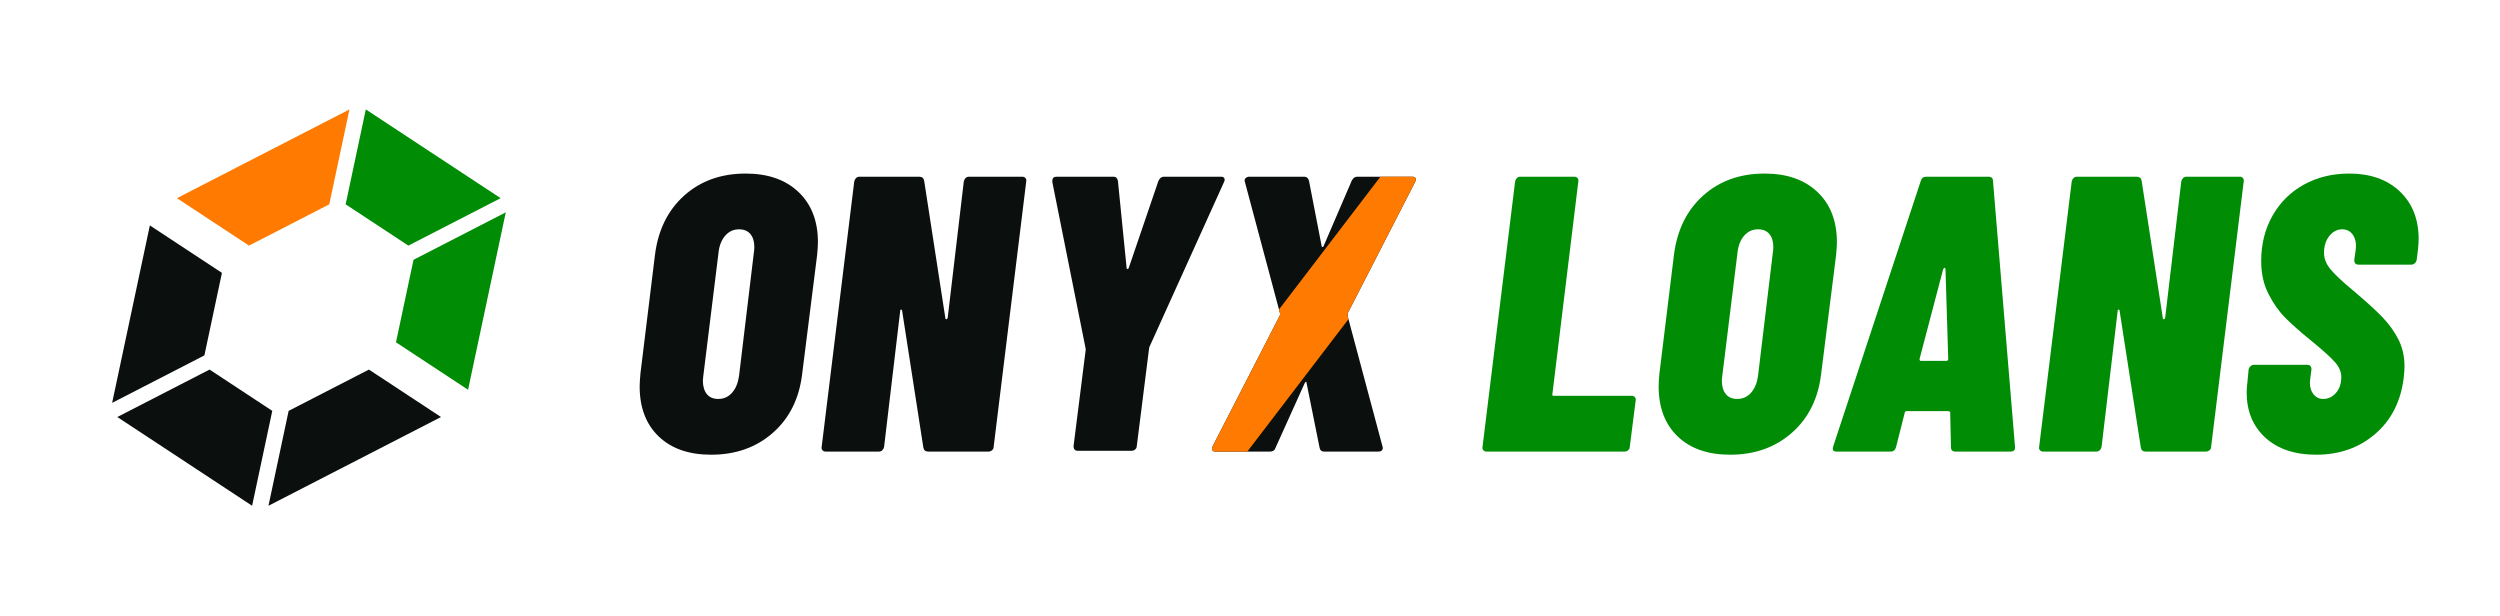
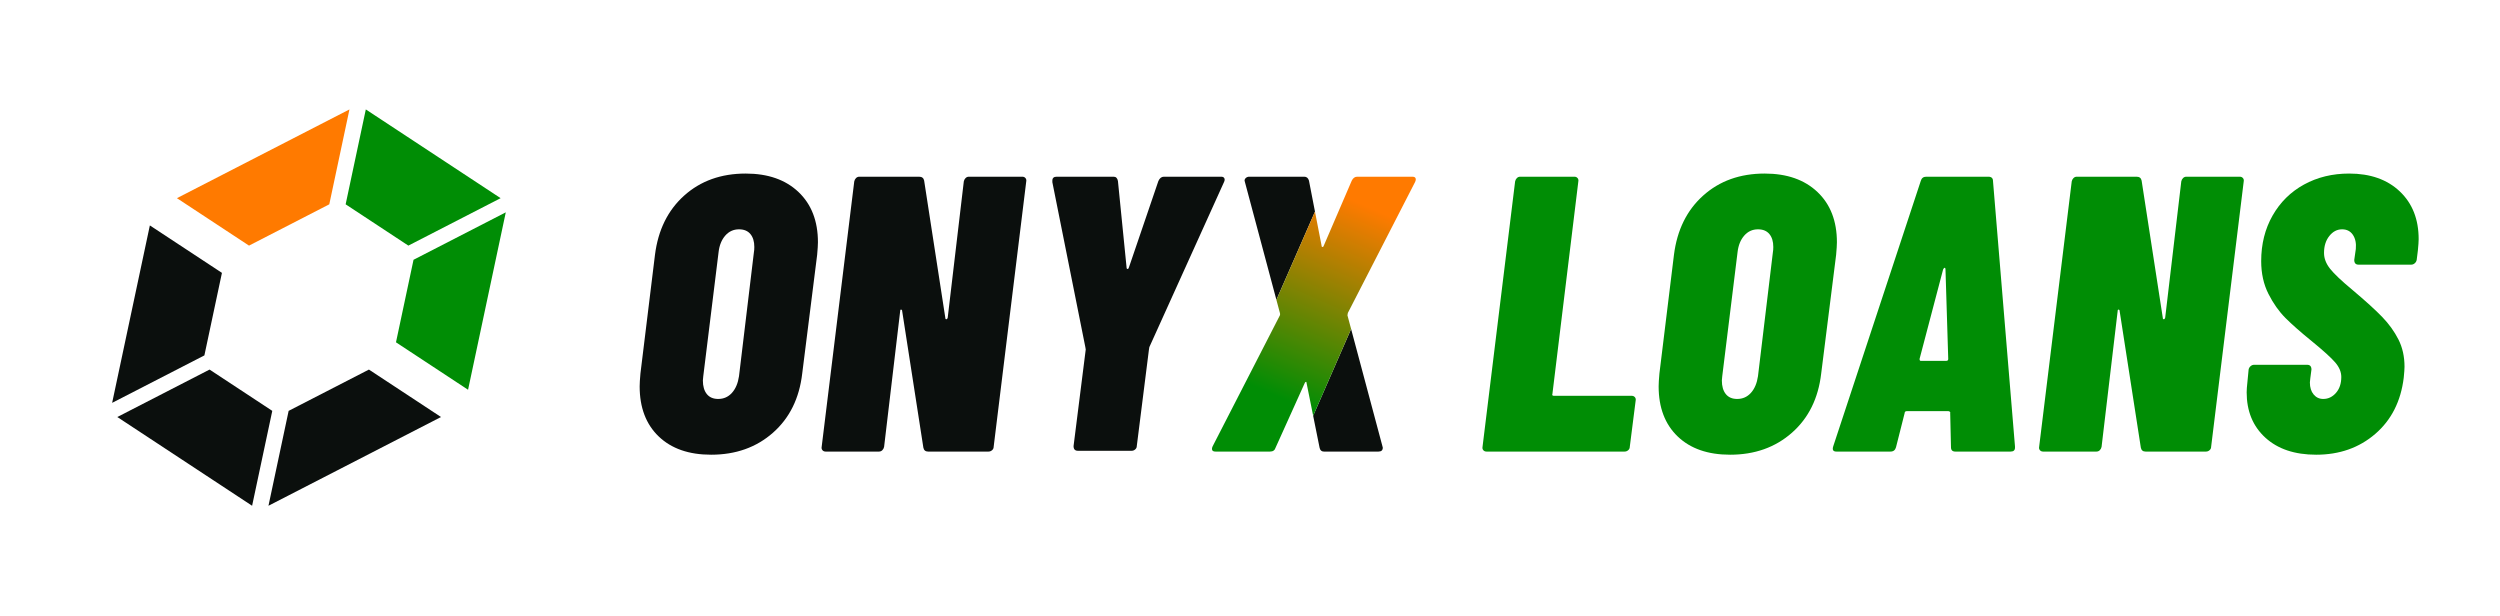
<svg xmlns="http://www.w3.org/2000/svg" viewBox="0 0 764 188" width="764" height="188">
  <g transform="translate(24,24)">
    <g transform="translate(0,4)">
      <g transform="matrix(1 0 -0.2126 1 14.45 0)">
        <polygon points="74.50,5.44 121.46,32.56 96.35,47.06 74.50,34.44" fill="#008D05" />
        <polygon points="123.96,36.89 123.96,91.11 98.85,76.61 98.85,51.39" fill="#008D05" />
        <polygon points="117.46,99.44 70.50,126.56 70.50,97.56 92.35,84.94" fill="#0B0F0D" />
        <polygon points="65.50,126.56 18.54,99.44 43.65,84.94 65.50,97.56" fill="#0B0F0D" />
        <polygon points="16.04,95.11 16.04,40.89 41.15,55.39 41.15,80.61" fill="#0B0F0D" />
        <polygon points="22.54,32.56 69.50,5.44 69.50,34.44 47.65,47.06" fill="#FF7A00" />
      </g>
    </g>
    <path d="M171.48 94.08Q171.48 92.76 171.72 90.12L176.16 53.88Q177.6 42.48 185.1 35.76Q192.6 29.04 203.88 29.04Q214.08 29.04 220.02 34.68Q225.96 40.32 225.96 50.04Q225.96 51.24 225.72 53.88L221.16 90.12Q219.84 101.52 212.22 108.24Q204.6 114.96 193.32 114.96Q183.12 114.96 177.3 109.38Q171.48 103.8 171.48 94.08ZM201.84 90.96 206.4 53.04Q206.52 52.44 206.52 51.48Q206.52 48.96 205.32 47.52Q204.12 46.08 201.84 46.08Q199.32 46.08 197.64 48.0Q195.96 49.92 195.6 53.04L190.92 90.96L190.8 92.28Q190.8 94.92 192.0 96.42Q193.2 97.92 195.48 97.92Q198.0 97.92 199.68 96.06Q201.36 94.2 201.84 90.96Z" fill="#0B0F0D" />
    <path d="M272.1 30.0H288.42Q289.02 30.0 289.38 30.42Q289.74 30.84 289.62 31.44L279.66 112.56Q279.66 113.16 279.18 113.58Q278.7 114.0 278.1 114.0H259.62Q258.42 114.0 258.18 112.8L251.7 71.04Q251.7 70.68 251.4 70.62Q251.1 70.56 251.1 71.04L246.18 112.56Q246.06 113.16 245.64 113.58Q245.22 114.0 244.62 114.0H228.3Q227.7 114.0 227.34 113.58Q226.98 113.16 227.1 112.56L237.06 31.44Q237.18 30.84 237.6 30.42Q238.02 30.0 238.62 30.0H256.86Q258.18 30.0 258.42 31.2L264.9 73.2Q264.9 73.56 265.2 73.56Q265.5 73.56 265.62 73.08L270.54 31.44Q270.66 30.84 271.08 30.42Q271.5 30.0 272.1 30.0Z" fill="#0B0F0D" />
    <path d="M304.08 112.32 307.8 82.8 307.68 82.08 297.6 31.68V31.2Q297.6 30.0 298.92 30.0H316.32Q317.4 30.0 317.64 31.32L320.28 57.72Q320.28 58.2 320.58 58.2Q320.88 58.2 321.0 57.72L330.0 31.32Q330.6 30.0 331.68 30.0H349.2Q349.92 30.0 350.16 30.48Q350.4 30.96 350.04 31.68L327.24 82.08L327.12 82.8L323.4 112.32Q323.4 112.92 322.92 113.34Q322.44 113.76 321.84 113.76H305.4Q304.08 113.76 304.08 112.32Z" fill="#0B0F0D" />
-     <path d="M346.62 112.32 367.14 72.36Q367.26 72.0 367.14 71.64L356.46 31.68L356.34 31.2Q356.34 30.72 356.76 30.36Q357.18 30.0 357.78 30.0H374.58Q375.66 30.0 376.02 31.2L379.86 51Q379.86 51.48 380.16 51.48Q380.46 51.48 380.58 51L389.1 31.2Q389.7 30.0 390.78 30.0H407.58Q408.42 30.0 408.6 30.48Q408.78 30.96 408.42 31.68L387.9 71.64L387.78 72.36L398.46 112.32L398.58 112.8Q398.58 114.0 397.26 114.0H380.58Q379.5 114.0 379.26 112.8L375.3 93.12Q375.3 92.64 375.06 92.7Q374.82 92.76 374.7 93.12L365.82 112.8Q365.46 114.0 364.14 114.0H347.46Q346.62 114.0 346.44 113.52Q346.26 113.04 346.62 112.32Z" fill="#0B0F0D" />
+     <clipPath id="u3">
+       <path clip-rule="evenodd" d="M296.4 -20.0 H458.7 V164.0 H296.4 Z M343.58,119.04 L370.31,119.04 L411.46,24.96 L384.73,24.96 Z" />
+     </clipPath>
+     <path d="M346.62 112.32 367.14 72.36Q367.26 72.0 367.14 71.64L356.46 31.68L356.34 31.2Q356.34 30.72 356.76 30.36Q357.18 30.0 357.78 30.0H374.58Q375.66 30.0 376.02 31.2L379.86 51Q379.86 51.48 380.16 51.48Q380.46 51.48 380.58 51L389.1 31.2Q389.7 30.0 390.78 30.0H407.58Q408.42 30.0 408.6 30.48Q408.78 30.96 408.42 31.68L387.9 71.64L387.78 72.36L398.46 112.32L398.58 112.8Q398.58 114.0 397.26 114.0H380.58Q379.5 114.0 379.26 112.8L375.3 93.12Q375.3 92.64 375.06 92.7Q374.82 92.76 374.7 93.12L365.82 112.8Q365.46 114.0 364.14 114.0H347.46Q346.62 114.0 346.44 113.52Q346.26 113.04 346.62 112.32Z" fill="#0B0F0D" clip-path="url(#u3)" />
+     <linearGradient id="u2" gradientUnits="userSpaceOnUse" x1="359.1" y1="114.0" x2="395.9" y2="30.0">
+       <stop offset="0.2" stop-color="#008D05" />
+       <stop offset="0.9" stop-color="#FF7A00" />
+     </linearGradient>
    <clipPath id="u1">
-       <polygon points="334.88,112.44 405.16,20.44 420.16,31.56 349.88,123.56" />
+       <polygon points="343.58,119.04 370.31,119.04 411.46,24.96 384.73,24.96" />
    </clipPath>
-     <path d="M346.62 112.32 367.14 72.36Q367.26 72.0 367.14 71.64L356.46 31.68L356.34 31.2Q356.34 30.72 356.76 30.36Q357.18 30.0 357.78 30.0H374.58Q375.66 30.0 376.02 31.2L379.86 51Q379.86 51.48 380.16 51.48Q380.46 51.48 380.58 51L389.1 31.2Q389.7 30.0 390.78 30.0H407.58Q408.42 30.0 408.6 30.48Q408.78 30.96 408.42 31.68L387.9 71.64L387.78 72.36L398.46 112.32L398.58 112.8Q398.58 114.0 397.26 114.0H380.58Q379.5 114.0 379.26 112.8L375.3 93.12Q375.3 92.64 375.06 92.7Q374.82 92.76 374.7 93.12L365.82 112.8Q365.46 114.0 364.14 114.0H347.46Q346.62 114.0 346.44 113.52Q346.26 113.04 346.62 112.32Z" fill="#FF7A00" clip-path="url(#u1)" />
+     <path d="M346.62 112.32 367.14 72.36Q367.26 72.0 367.14 71.64L356.46 31.68L356.34 31.2Q356.34 30.72 356.76 30.36Q357.18 30.0 357.78 30.0H374.58Q375.66 30.0 376.02 31.2L379.86 51Q379.86 51.48 380.16 51.48Q380.46 51.48 380.58 51L389.1 31.2Q389.7 30.0 390.78 30.0H407.58Q408.42 30.0 408.6 30.48Q408.78 30.96 408.42 31.68L387.9 71.64L387.78 72.36L398.46 112.32L398.58 112.8Q398.58 114.0 397.26 114.0H380.58Q379.5 114.0 379.26 112.8L375.3 93.12Q375.3 92.64 375.06 92.7Q374.82 92.76 374.7 93.12L365.82 112.8Q365.46 114.0 364.14 114.0H347.46Q346.62 114.0 346.44 113.52Q346.26 113.04 346.62 112.32Z" fill="url(#u2)" clip-path="url(#u1)" />
    <path d="M429.06 112.56 439.02 31.44Q439.14 30.84 439.56 30.42Q439.98 30.0 440.58 30.0H457.14Q457.74 30.0 458.1 30.42Q458.46 30.84 458.34 31.44L450.42 96.36Q450.18 96.96 450.9 96.96H474.66Q475.26 96.96 475.62 97.38Q475.98 97.8 475.86 98.4L474.06 112.56Q474.06 113.16 473.58 113.58Q473.1 114.0 472.5 114.0H430.26Q429.66 114.0 429.3 113.58Q428.94 113.16 429.06 112.56Z" fill="#008D05" />
    <path d="M482.88 94.08Q482.88 92.76 483.12 90.12L487.56 53.88Q489.0 42.48 496.5 35.76Q504.0 29.04 515.28 29.04Q525.48 29.04 531.42 34.68Q537.36 40.32 537.36 50.04Q537.36 51.24 537.12 53.88L532.56 90.12Q531.24 101.52 523.62 108.24Q516.0 114.96 504.72 114.96Q494.52 114.96 488.7 109.38Q482.88 103.8 482.88 94.08ZM513.24 90.96 517.8 53.04Q517.92 52.44 517.92 51.48Q517.92 48.96 516.72 47.52Q515.52 46.08 513.24 46.08Q510.72 46.08 509.04 48.0Q507.36 49.92 507.0 53.04L502.32 90.96L502.2 92.28Q502.2 94.92 503.4 96.42Q504.6 97.92 506.88 97.92Q509.4 97.92 511.08 96.06Q512.76 94.2 513.24 90.96Z" fill="#008D05" />
    <path d="M572.22 112.68 571.98 102.24Q572.1 102.0 571.86 101.82Q571.62 101.64 571.38 101.64H558.78Q558.06 101.64 558.06 102.24L555.42 112.68Q555.06 114.0 553.74 114.0H537.18Q535.74 114.0 536.22 112.44L562.98 31.32Q563.34 30.0 564.66 30.0H583.62Q585.06 30.0 585.06 31.32L591.78 112.44V112.8Q591.78 114.0 590.46 114.0H573.54Q572.22 114.0 572.22 112.68ZM562.98 86.28H570.78Q571.38 86.28 571.38 85.68L570.54 58.32Q570.54 57.84 570.3 57.84Q570.06 57.84 569.82 58.32L562.62 85.68Q562.62 86.28 562.98 86.28Z" fill="#008D05" />
    <path d="M644.16 30.0H660.48Q661.08 30.0 661.44 30.42Q661.8 30.84 661.68 31.44L651.72 112.56Q651.72 113.16 651.24 113.58Q650.76 114.0 650.16 114.0H631.68Q630.48 114.0 630.24 112.8L623.76 71.04Q623.76 70.68 623.46 70.62Q623.16 70.56 623.16 71.04L618.24 112.56Q618.12 113.16 617.7 113.58Q617.28 114.0 616.68 114.0H600.36Q599.76 114.0 599.4 113.58Q599.04 113.16 599.16 112.56L609.12 31.44Q609.24 30.84 609.66 30.42Q610.08 30.0 610.68 30.0H628.92Q630.24 30.0 630.48 31.2L636.96 73.2Q636.96 73.56 637.26 73.56Q637.56 73.56 637.68 73.08L642.6 31.44Q642.72 30.84 643.14 30.42Q643.56 30.0 644.16 30.0Z" fill="#008D05" />
    <path d="M662.58 95.88Q662.58 94.8 662.82 92.64L663.18 88.92Q663.3 88.32 663.78 87.9Q664.26 87.48 664.86 87.48H681.06Q682.38 87.48 682.38 88.92L682.02 91.68L681.9 92.88Q681.9 95.16 683.04 96.54Q684.18 97.92 685.98 97.92Q688.26 97.92 689.88 96.06Q691.5 94.2 691.5 91.2Q691.5 88.92 689.64 86.76Q687.78 84.6 682.5 80.28Q677.46 76.2 674.46 73.2Q671.46 70.2 669.24 65.82Q667.02 61.44 667.02 55.8Q667.02 48.0 670.5 41.88Q673.98 35.76 680.1 32.4Q686.22 29.04 693.9 29.04Q703.62 29.04 709.38 34.5Q715.14 39.96 715.14 49.08Q715.14 50.16 714.9 52.56L714.54 55.44Q714.42 56.04 713.94 56.46Q713.46 56.88 712.86 56.88H696.78Q695.46 56.88 695.46 55.44L695.94 52.08Q696.18 49.44 695.04 47.76Q693.9 46.08 691.74 46.08Q689.46 46.08 687.84 48.12Q686.22 50.16 686.22 53.28Q686.22 55.8 688.08 58.14Q689.94 60.48 694.86 64.56Q700.98 69.72 704.04 72.9Q707.1 76.08 708.96 79.74Q710.82 83.4 710.82 88.08Q710.82 89.04 710.58 91.44Q709.26 102.24 701.88 108.6Q694.5 114.96 683.82 114.96Q673.98 114.96 668.28 109.74Q662.58 104.52 662.58 95.88Z" fill="#008D05" />
  </g>
</svg>
